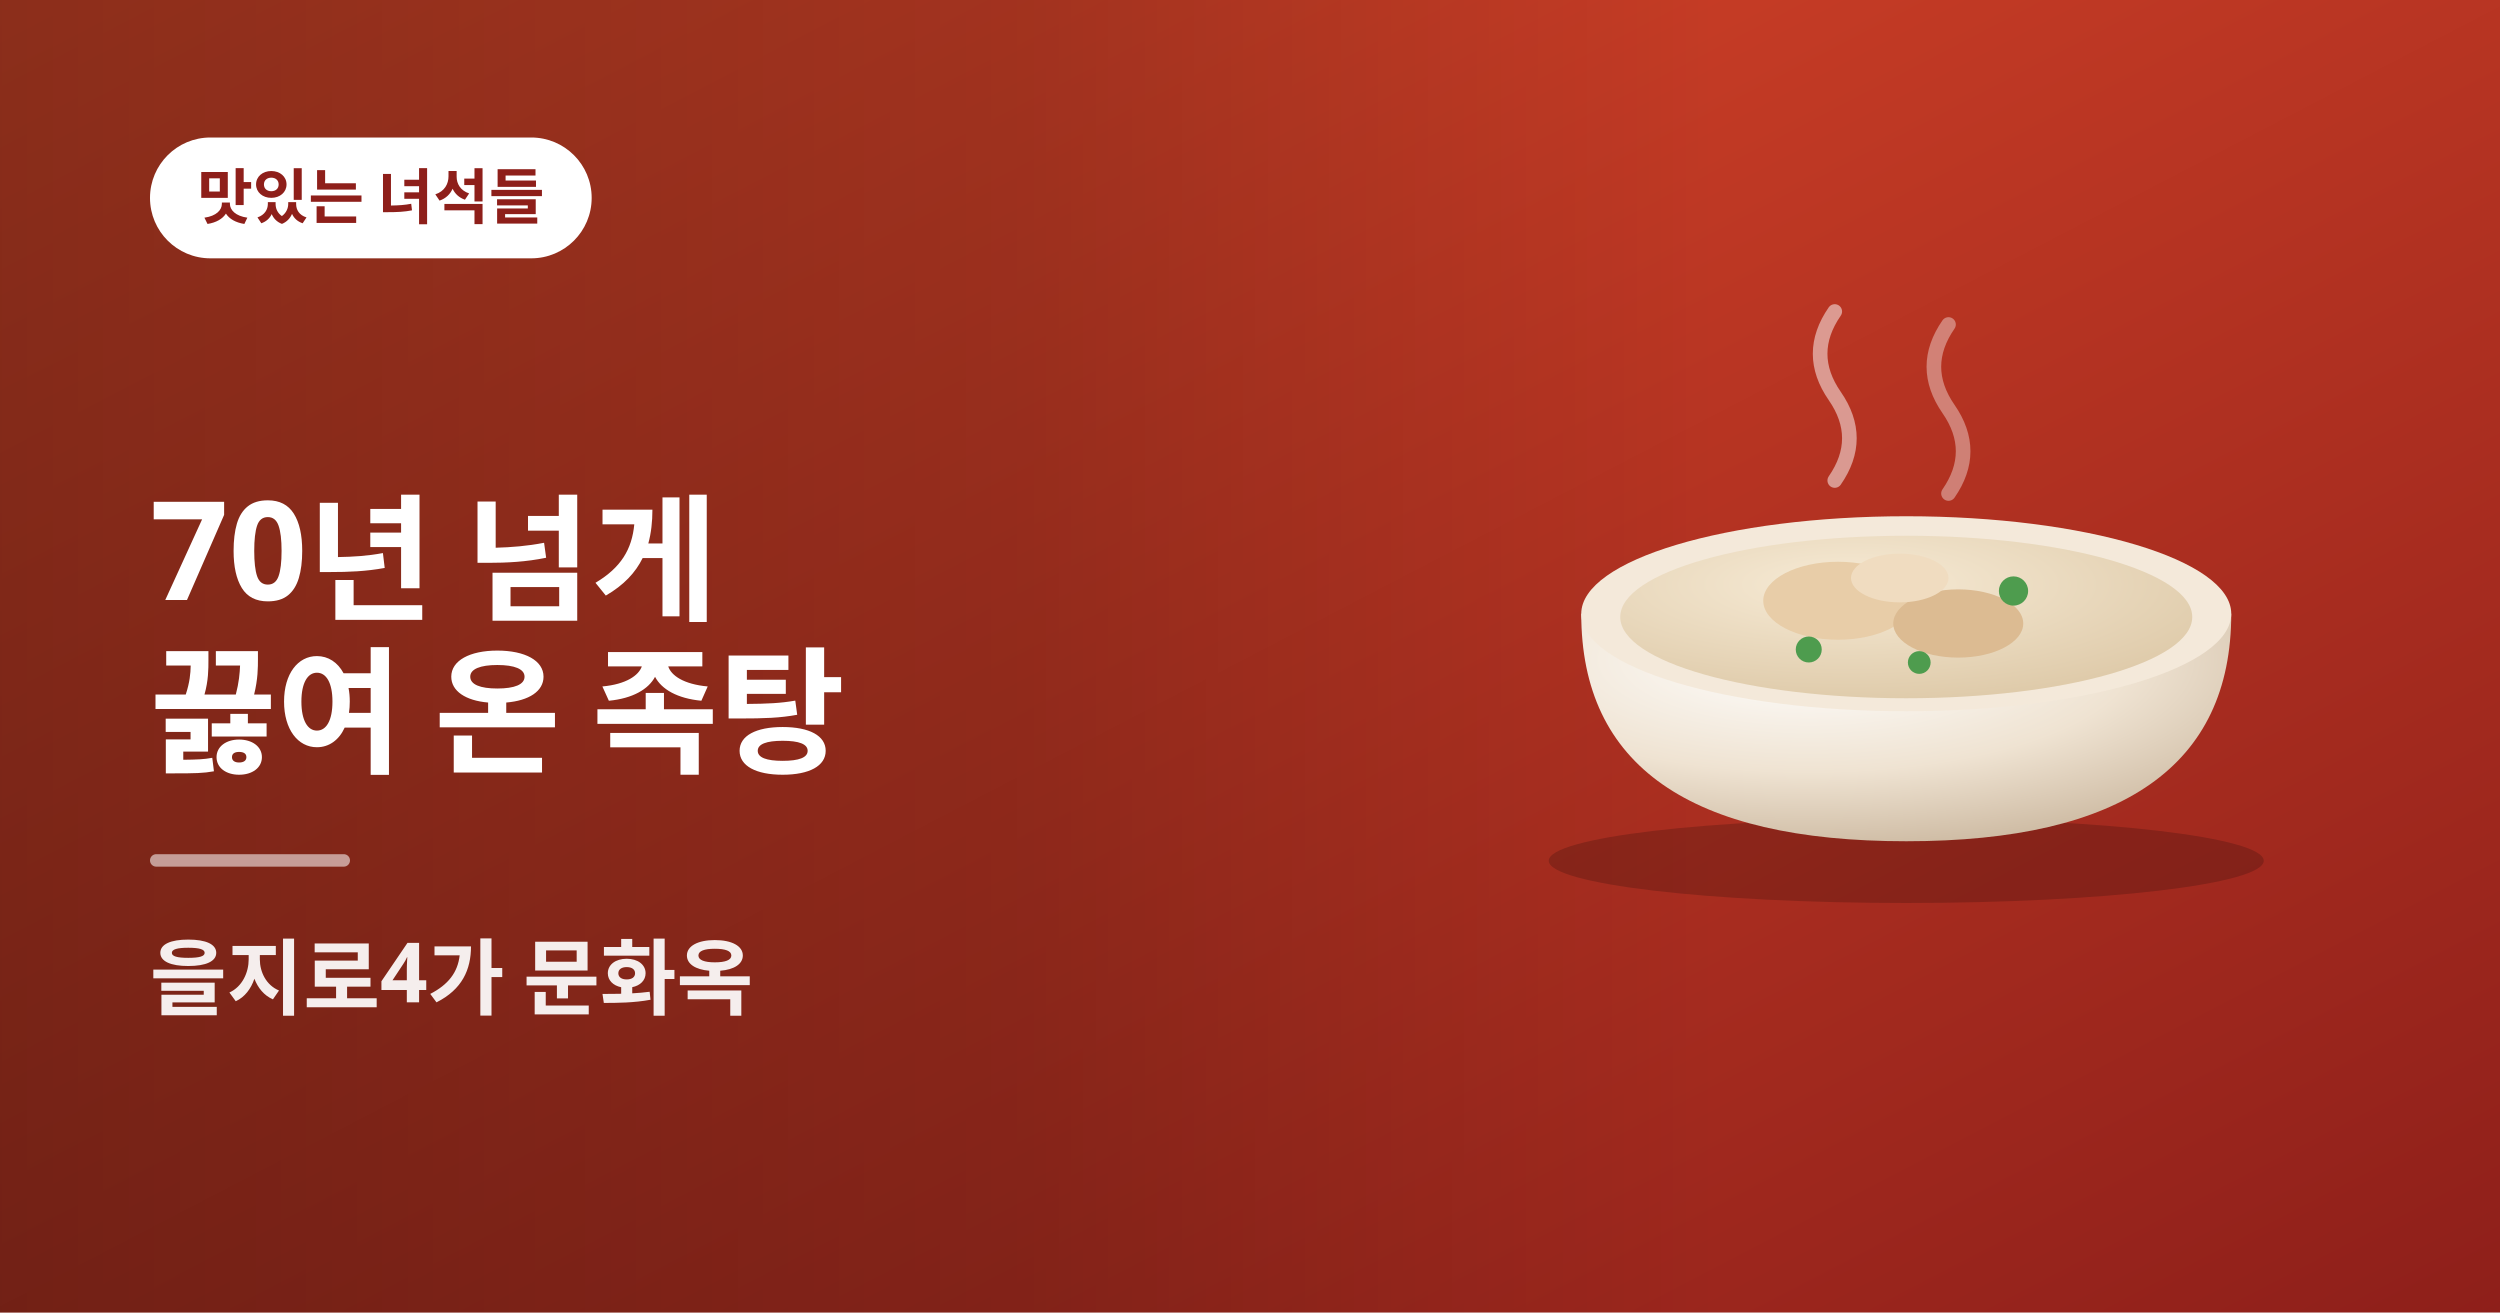
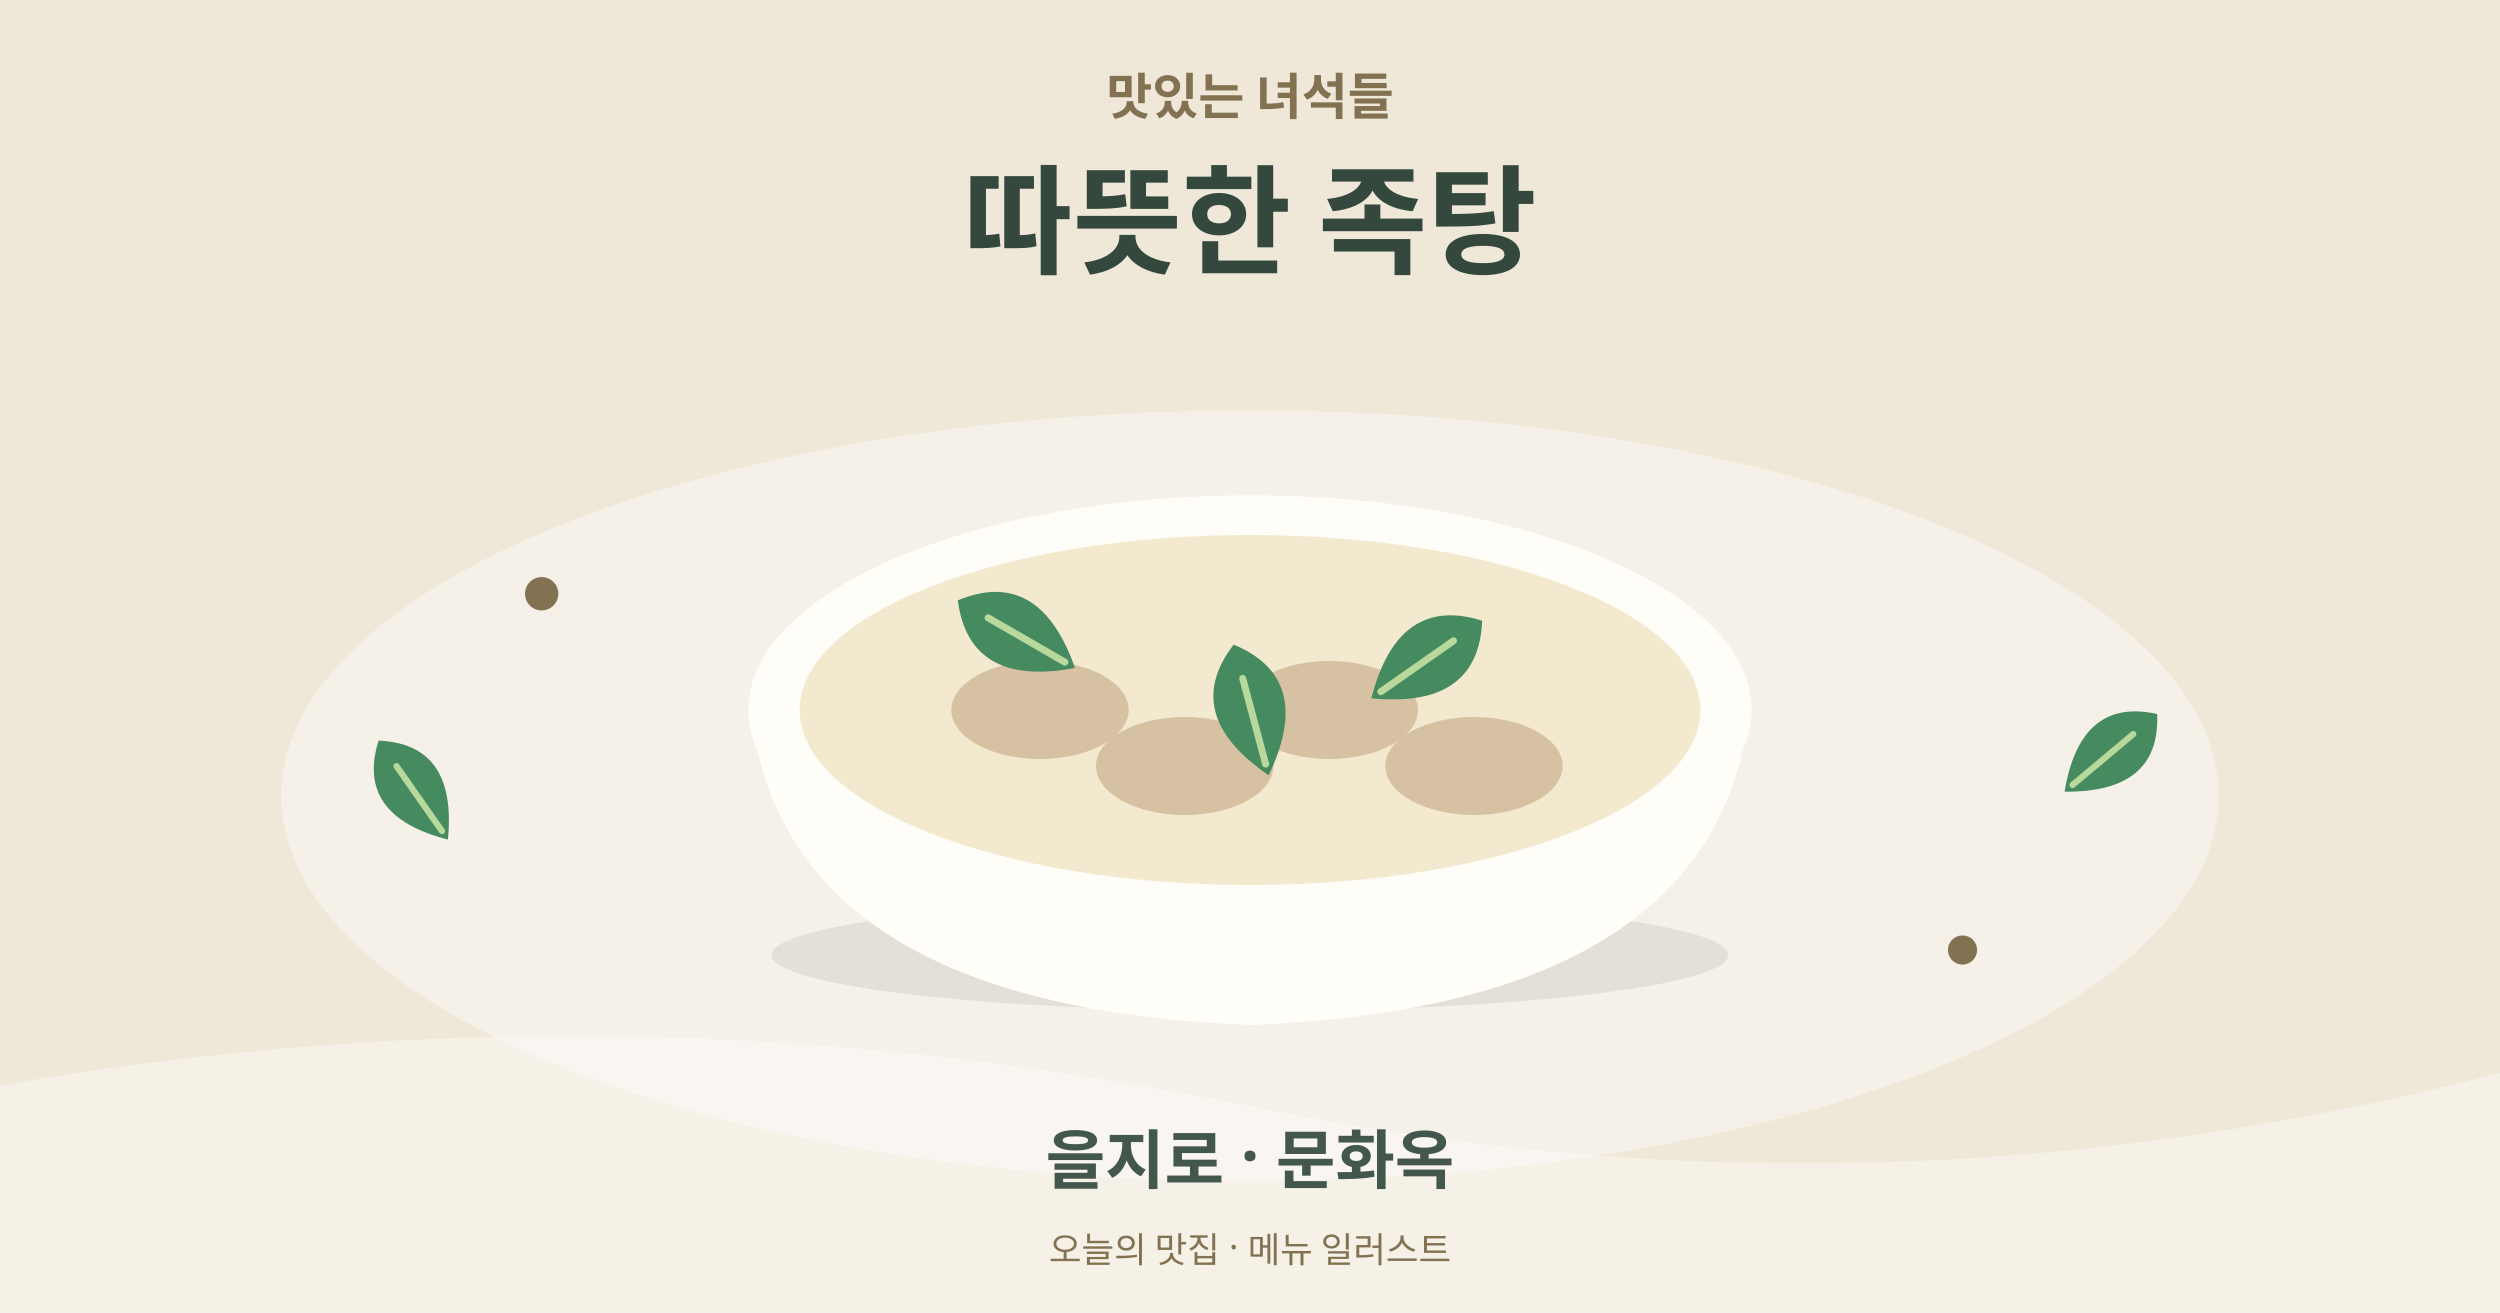
- <svg xmlns="http://www.w3.org/2000/svg" viewBox="0 0 1200 630" width="1200" height="630">
-   <defs>
-     <linearGradient id="bg" x1="0" y1="0" x2="1" y2="1">
-       <stop offset="0" stop-color="#E14A2B" />
-       <stop offset="1" stop-color="#8E1F1A" />
-     </linearGradient>
-     <linearGradient id="scrim" x1="0" y1="0" x2="1" y2="0">
-       <stop offset="0" stop-color="#000000" stop-opacity="0.38" />
-       <stop offset="0.6" stop-color="#000000" stop-opacity="0.22" />
-       <stop offset="1" stop-color="#000000" stop-opacity="0" />
-     </linearGradient>
-     <radialGradient id="bowlGrad" cx="0.35" cy="0.2" r="0.9">
-       <stop offset="0" stop-color="#FFFFFF" />
-       <stop offset="0.55" stop-color="#EFE3D2" />
-       <stop offset="1" stop-color="#C8B49B" />
-     </radialGradient>
-     <radialGradient id="brothGrad" cx="0.4" cy="0.3" r="0.8">
-       <stop offset="0" stop-color="#F7EBD6" />
-       <stop offset="1" stop-color="#DCC7A5" />
-     </radialGradient>
-   </defs>
-   <rect width="1200" height="630" fill="url(#bg)" />
-   <rect width="820" height="630" fill="url(#scrim)" />
-   <g transform="translate(915,318) scale(0.78) translate(-600,-330)">
-     <ellipse cx="600" cy="452" rx="220" ry="26" fill="#000000" opacity="0.18" />
-     <path d="M400 300 Q400 440 600 440 Q800 440 800 300 Z" fill="url(#bowlGrad)" />
-     <ellipse cx="600" cy="300" rx="200" ry="60" fill="#F4E9DA" />
-     <ellipse cx="600" cy="302" rx="176" ry="50" fill="url(#brothGrad)" />
-     <ellipse cx="558" cy="292" rx="46" ry="24" fill="#E8CDA8" />
-     <ellipse cx="632" cy="306" rx="40" ry="21" fill="#DCBB92" />
-     <ellipse cx="596" cy="278" rx="30" ry="15" fill="#F0DCC0" />
-     <circle cx="666" cy="286" r="9" fill="#4E9C4E" />
-     <circle cx="540" cy="322" r="8" fill="#4E9C4E" />
-     <circle cx="608" cy="330" r="7" fill="#4E9C4E" />
-     <path d="M556 218 q18 -26 0 -52 q-18 -26 0 -52" stroke="#ffffff" stroke-width="9" fill="none" opacity="0.5" stroke-linecap="round" />
-     <path d="M626 226 q18 -26 0 -52 q-18 -26 0 -52" stroke="#ffffff" stroke-width="9" fill="none" opacity="0.38" stroke-linecap="round" />
+ <svg xmlns="http://www.w3.org/2000/svg" width="1200" height="630" viewBox="0 0 1200 630" role="img" aria-labelledby="title desc">
+   <g font-family="'Malgun Gothic','Apple SD Gothic Neo',sans-serif">
+     <rect x="0" y="0" width="1200" height="630" rx="0" fill="#EFE8D9" />
+     <ellipse cx="600" cy="382" rx="465" ry="185" fill="#FFFFFF65" />
+     <path d="M0 521 Q300 469 600 531 T1200 515 V630 H0 Z" fill="#FFFFFF60" stroke="none" stroke-width="1" stroke-linecap="round" stroke-linejoin="round" />
+     <text x="600" y="55" text-anchor="middle" fill="#827252" font-size="24" font-weight="700">맛있는 녀석들</text>
+     <text x="600" y="127" text-anchor="middle" fill="#34483E" font-size="57" font-weight="700">따뜻한 족탕</text>
+     <g transform="translate(600 352) scale(1.12)">
+       <ellipse cx="0" cy="95" rx="205" ry="24" fill="#00000012" />
+       <path d="M-214 -10 Q-200 117 0 125 Q200 117 214 -10 Z" fill="#FFFEF9" stroke="none" stroke-width="1" stroke-linecap="round" stroke-linejoin="round" />
+       <ellipse cx="0" cy="-10" rx="215" ry="92" fill="#FFFDF7" />
+       <ellipse cx="0" cy="-10" rx="193" ry="75" fill="#F2E9CF" />
+       <ellipse cx="-90" cy="-10" rx="38" ry="21" fill="#D7C1A3" />
+       <ellipse cx="-28" cy="14" rx="38" ry="21" fill="#D7C1A3" />
+       <ellipse cx="34" cy="-10" rx="38" ry="21" fill="#D7C1A3" />
+       <ellipse cx="96" cy="14" rx="38" ry="21" fill="#D7C1A3" />
+       <g transform="translate(-75 -28) rotate(-60)">
+         <path d="M0 0 Q-30 -35 0 -58 Q30 -35 0 0" fill="#468A60" stroke="none" stroke-width="1" stroke-linecap="round" stroke-linejoin="round" />
+         <path d="M0 -5 L0 -43" fill="none" stroke="#B8D99B" stroke-width="3" stroke-linecap="round" stroke-linejoin="round" />
+       </g>
+       <g transform="translate(52 -15) rotate(55)">
+         <path d="M0 0 Q-30 -35 0 -58 Q30 -35 0 0" fill="#468A60" stroke="none" stroke-width="1" stroke-linecap="round" stroke-linejoin="round" />
+         <path d="M0 -5 L0 -43" fill="none" stroke="#B8D99B" stroke-width="3" stroke-linecap="round" stroke-linejoin="round" />
+       </g>
+       <g transform="translate(8 18) rotate(-15)">
+         <path d="M0 0 Q-30 -35 0 -58 Q30 -35 0 0" fill="#468A60" stroke="none" stroke-width="1" stroke-linecap="round" stroke-linejoin="round" />
+         <path d="M0 -5 L0 -43" fill="none" stroke="#B8D99B" stroke-width="3" stroke-linecap="round" stroke-linejoin="round" />
+       </g>
+     </g>
+     <g transform="translate(215 403) rotate(-35)">
+       <path d="M0 0 Q-30 -35 0 -58 Q30 -35 0 0" fill="#468A60" stroke="none" stroke-width="1" stroke-linecap="round" stroke-linejoin="round" />
+       <path d="M0 -5 L0 -43" fill="none" stroke="#B8D99B" stroke-width="3" stroke-linecap="round" stroke-linejoin="round" />
+     </g>
+     <g transform="translate(991 380) rotate(50)">
+       <path d="M0 0 Q-30 -35 0 -58 Q30 -35 0 0" fill="#468A60" stroke="none" stroke-width="1" stroke-linecap="round" stroke-linejoin="round" />
+       <path d="M0 -5 L0 -43" fill="none" stroke="#B8D99B" stroke-width="3" stroke-linecap="round" stroke-linejoin="round" />
+     </g>
+     <ellipse cx="260" cy="285" rx="8" ry="8" fill="#827252" />
+     <ellipse cx="942" cy="456" rx="7" ry="7" fill="#827252" />
+     <text x="600" y="568" text-anchor="middle" fill="#43574D" font-size="31" font-weight="600">을지로 · 문화옥</text>
+     <text x="600" y="606" text-anchor="middle" fill="#827252" font-size="17" font-weight="400">오늘의 맛집 · 메뉴 일러스트</text>
  </g>
-   <rect x="72" y="66" width="212" height="58" rx="29" fill="#ffffff" />
-   <text x="178" y="105" text-anchor="middle" font-size="29" font-weight="700" fill="#8E1F1A" font-family="'Apple SD Gothic Neo','Malgun Gothic',sans-serif">맛있는 녀석들</text>
-   <text x="72" y="288" font-size="66" font-weight="800" fill="#ffffff" font-family="'Apple SD Gothic Neo','Malgun Gothic',sans-serif">70년 넘게</text>
-   <text x="72" y="366" font-size="66" font-weight="800" fill="#ffffff" font-family="'Apple SD Gothic Neo','Malgun Gothic',sans-serif">끓여 온 족탕</text>
-   <rect x="72" y="410" width="96" height="6" rx="3" fill="#ffffff" opacity="0.55" />
-   <text x="72" y="484" font-size="40" font-weight="600" fill="#ffffff" opacity="0.92" font-family="'Apple SD Gothic Neo','Malgun Gothic',sans-serif">을지로4가 문화옥</text>
</svg>
